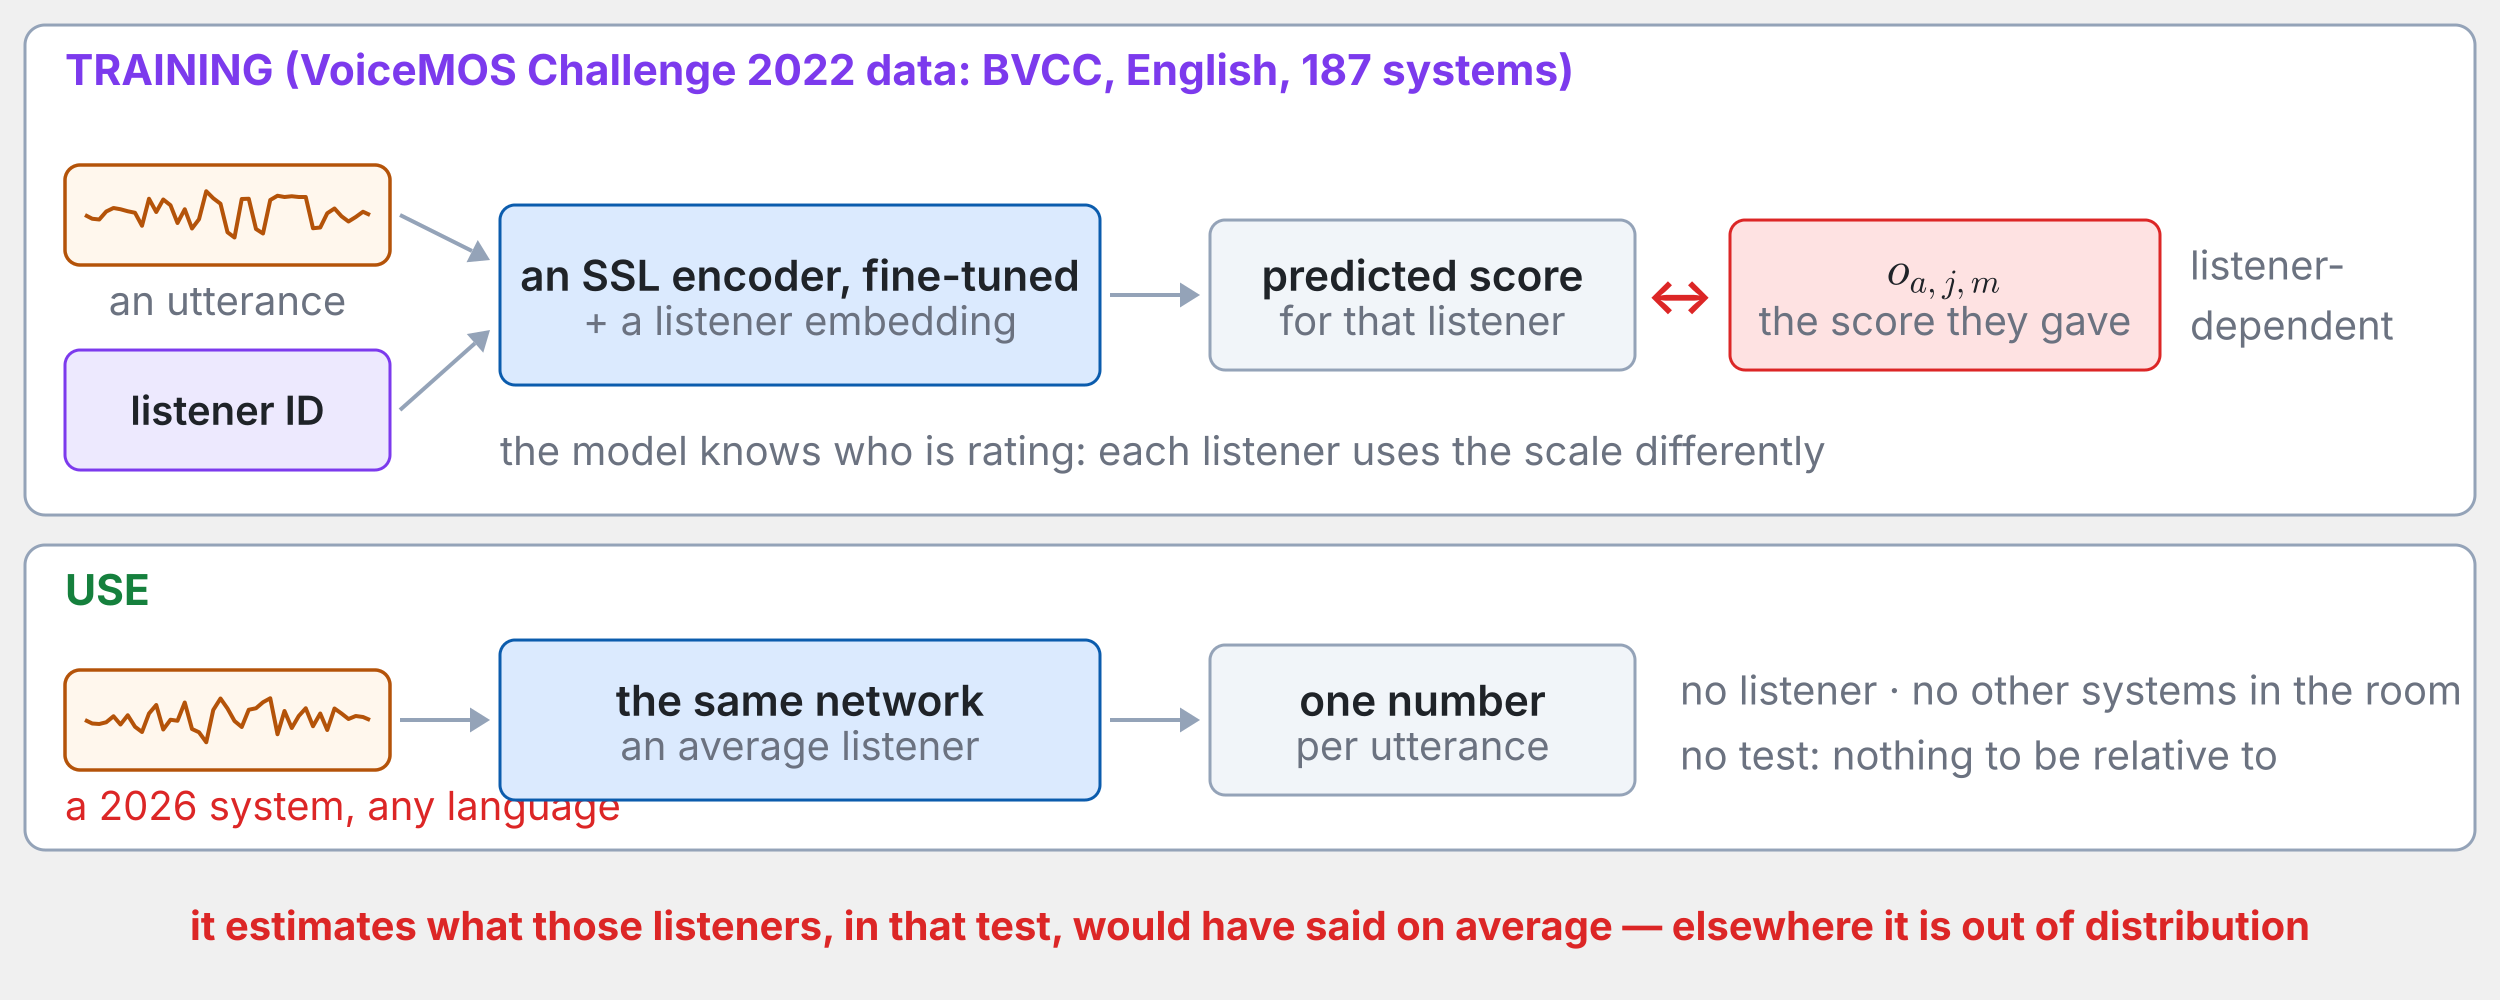
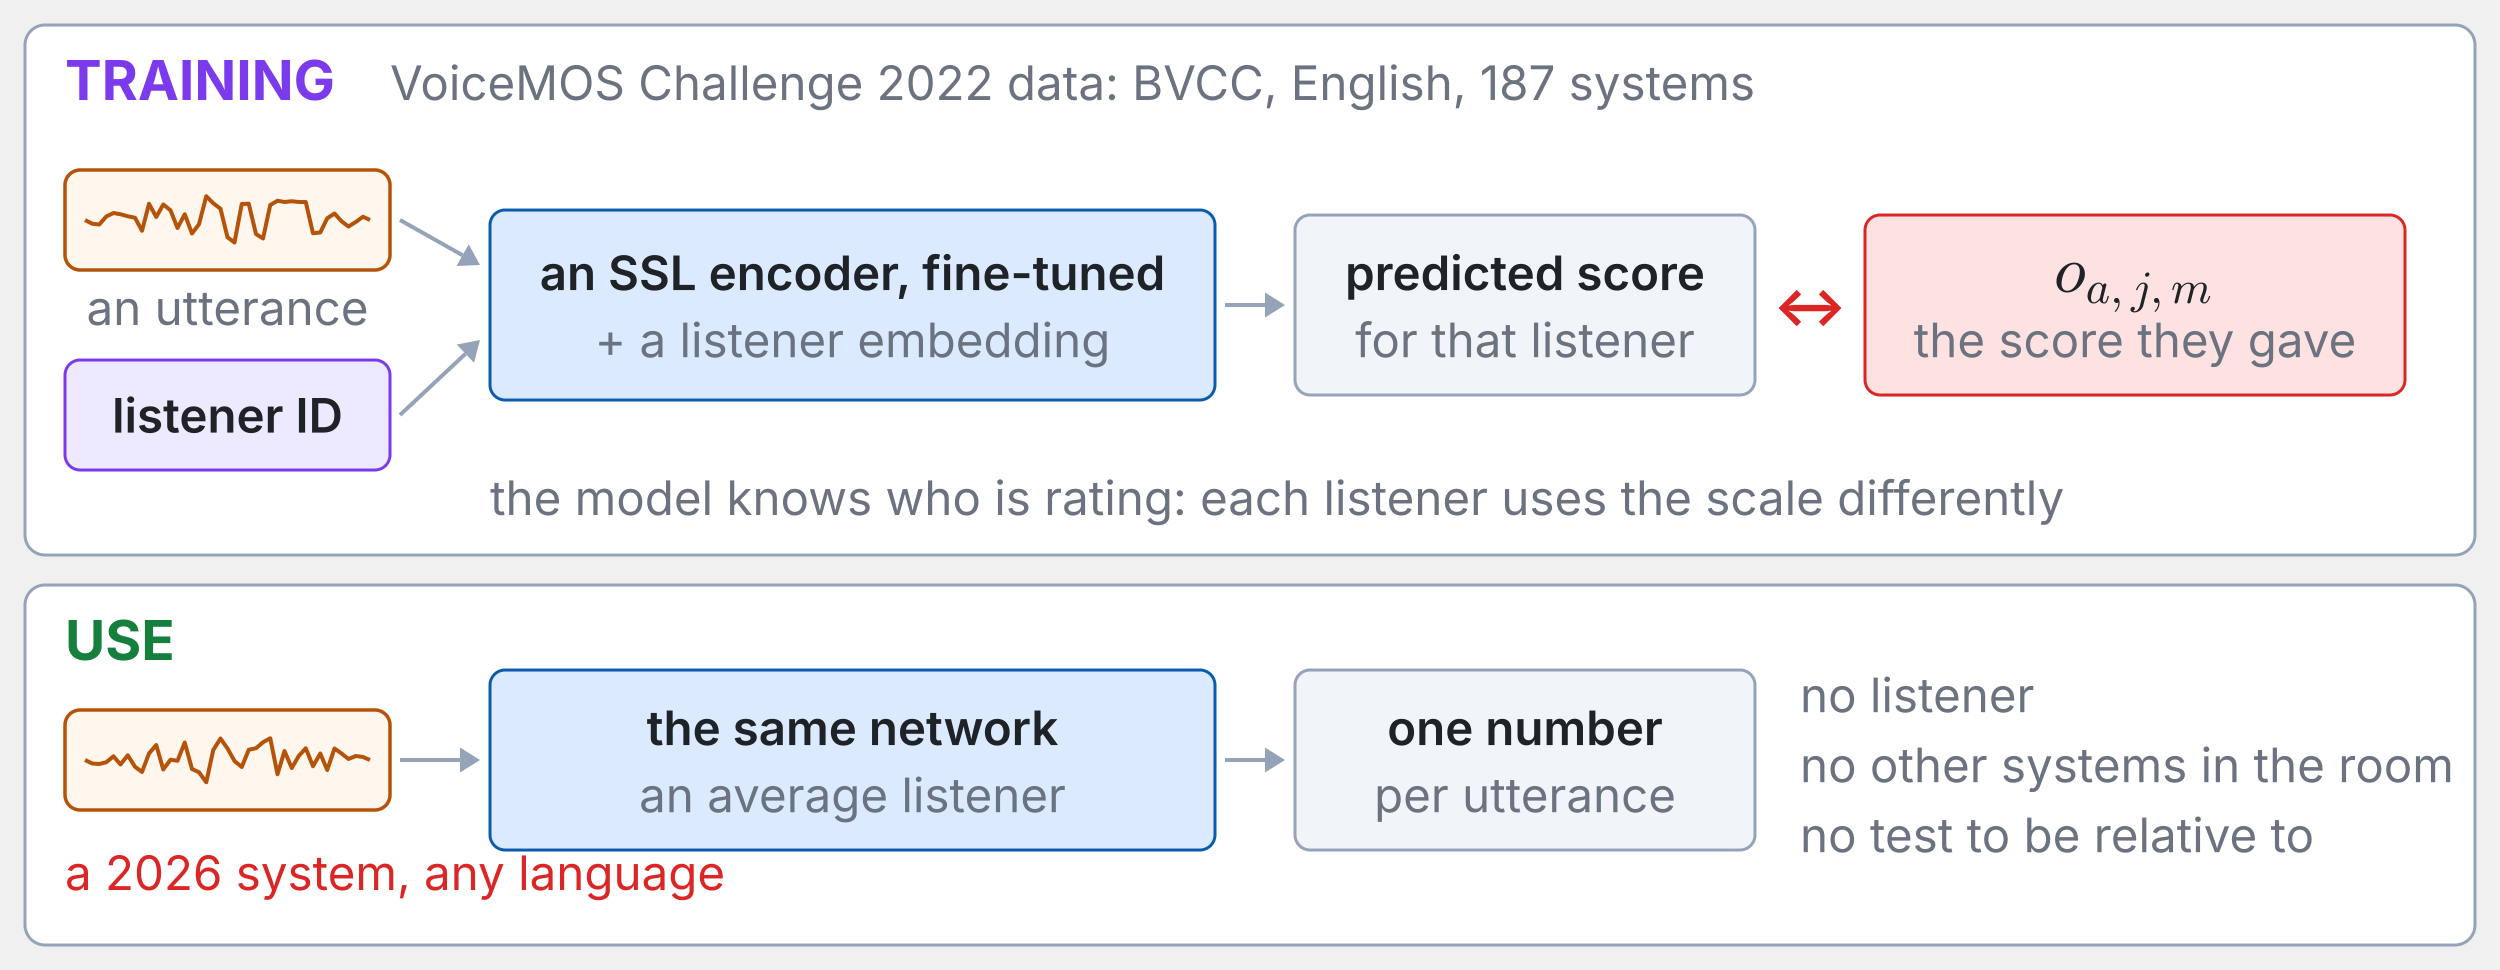
- <svg xmlns="http://www.w3.org/2000/svg" xmlns:xlink="http://www.w3.org/1999/xlink" viewBox="0 0 1000 400" width="100%" role="img" font-family="system-ui,-apple-system,Segoe UI,sans-serif">
+ <svg xmlns="http://www.w3.org/2000/svg" xmlns:xlink="http://www.w3.org/1999/xlink" viewBox="0 0 1000 388" width="100%" role="img" font-family="system-ui,-apple-system,Segoe UI,sans-serif">
  <g class="fragment" data-fragment-index="0">
-     <rect x="10.0" y="10.0" width="980.0" height="196.0" rx="8" fill="#ffffff" stroke="#94a3b8" stroke-width="1.2" />
-     <text x="26.0" y="34.0" font-size="17" font-weight="700" fill="#7c3aed" text-anchor="start" dominant-baseline="auto">TRAINING (VoiceMOS Challenge 2022 data: BVCC, English, 187 systems)</text>
-     <rect x="26.0" y="66.0" width="130.0" height="40.0" rx="6" fill="#fff7ed" stroke="#b45309" stroke-width="1.4" />
-     <polyline points="34.0,86.0 36.9,87.5 39.7,87.8 42.5,84.6 45.4,83.2 48.2,83.7 51.1,84.5 54.0,85.1 56.8,90.3 59.6,79.5 62.5,84.8 65.3,79.8 68.2,82.1 71.0,89.2 73.9,83.7 76.8,91.4 79.6,87.7 82.5,76.5 85.3,79.3 88.2,81.5 91.0,92.9 93.8,95.0 96.7,79.6 99.5,79.5 102.4,91.6 105.2,93.4 108.1,80.0 111.0,78.3 113.8,78.8 116.7,78.5 119.5,78.8 122.3,78.8 125.2,91.3 128.1,91.0 130.9,85.3 133.8,83.4 136.6,86.5 139.4,88.6 142.3,86.8 145.2,84.7 148.0,86.0" fill="none" stroke="#b45309" stroke-width="1.6" />
-     <text x="91.0" y="126.0" font-size="16" font-weight="400" fill="#6b7280" text-anchor="middle" dominant-baseline="auto">an utterance</text>
-     <rect x="26.0" y="140.0" width="130.0" height="48.0" rx="6" fill="#ede9fe" stroke="#7c3aed" stroke-width="1.2" />
-     <text x="91.0" y="164.0" font-size="16" font-weight="600" fill="#1f2328" text-anchor="middle" dominant-baseline="middle">listener ID</text>
-     <line x1="160.0" y1="86.0" x2="188.8" y2="100.4" stroke="#94a3b8" stroke-width="1.6" />
-     <polygon points="196.0,104.0 186.6,104.9 191.1,96.0" fill="#94a3b8" />
-     <line x1="160.0" y1="164.0" x2="190.0" y2="137.3" stroke="#94a3b8" stroke-width="1.6" />
-     <polygon points="196.0,132.0 193.3,141.1 186.7,133.6" fill="#94a3b8" />
-     <rect x="200.0" y="82.0" width="240.0" height="72.0" rx="6" fill="#dbeafe" stroke="#0b5cad" stroke-width="1.2" />
-     <text x="320.0" y="110.0" font-size="17" font-weight="600" fill="#1f2328" text-anchor="middle" dominant-baseline="middle">an SSL encoder, fine-tuned</text>
-     <text x="320.0" y="134.0" font-size="16" font-weight="400" fill="#6b7280" text-anchor="middle" dominant-baseline="auto">+ a listener embedding</text>
-     <line x1="444.0" y1="118.0" x2="472.0" y2="118.0" stroke="#94a3b8" stroke-width="1.6" />
-     <polygon points="480.0,118.0 472.0,123.0 472.0,113.0" fill="#94a3b8" />
-     <rect x="484.0" y="88.0" width="170.0" height="60.0" rx="6" fill="#f1f5f9" stroke="#94a3b8" stroke-width="1.2" />
-     <text x="569.0" y="110.0" font-size="17" font-weight="600" fill="#1f2328" text-anchor="middle" dominant-baseline="middle">predicted score</text>
-     <text x="569.0" y="134.0" font-size="16" font-weight="400" fill="#6b7280" text-anchor="middle" dominant-baseline="auto">for that listener</text>
-     <text x="672.0" y="118.0" font-size="20" font-weight="700" fill="#dc2626" text-anchor="middle" dominant-baseline="middle">↔</text>
-     <rect x="692.0" y="88.0" width="172.0" height="60.0" rx="6" fill="#fee2e2" stroke="#dc2626" stroke-width="1.2" />
-     <svg x="754.63" y="101.612" width="46.74" height="18.388" viewBox="0 0 46.74 18.388">
+     <rect x="10.0" y="10.0" width="980.0" height="212.0" rx="8" fill="#ffffff" stroke="#94a3b8" stroke-width="1.2" />
+     <text x="26.0" y="40.0" font-size="22" font-weight="700" fill="#7c3aed" text-anchor="start" dominant-baseline="auto">TRAINING</text>
+     <text x="156.0" y="40.0" font-size="19" font-weight="400" fill="#6b7280" text-anchor="start" dominant-baseline="auto">VoiceMOS Challenge 2022 data: BVCC, English, 187 systems</text>
+     <rect x="26.0" y="68.0" width="130.0" height="40.0" rx="6" fill="#fff7ed" stroke="#b45309" stroke-width="1.4" />
+     <polyline points="34.0,88.0 36.9,89.5 39.7,89.8 42.5,86.6 45.4,85.2 48.2,85.7 51.1,86.5 54.0,87.1 56.8,92.3 59.6,81.5 62.5,86.8 65.3,81.8 68.2,84.1 71.0,91.2 73.9,85.7 76.8,93.4 79.6,89.7 82.5,78.5 85.3,81.3 88.2,83.5 91.0,94.9 93.8,97.0 96.7,81.6 99.5,81.5 102.4,93.6 105.2,95.4 108.1,82.0 111.0,80.3 113.8,80.8 116.7,80.5 119.5,80.8 122.3,80.8 125.2,93.3 128.1,93.0 130.9,87.3 133.8,85.4 136.6,88.5 139.4,90.6 142.3,88.8 145.2,86.7 148.0,88.0" fill="none" stroke="#b45309" stroke-width="1.6" />
+     <text x="91.0" y="130.0" font-size="19" font-weight="400" fill="#6b7280" text-anchor="middle" dominant-baseline="auto">an utterance</text>
+     <rect x="26.0" y="144.0" width="130.0" height="44.0" rx="6" fill="#ede9fe" stroke="#7c3aed" stroke-width="1.2" />
+     <text x="91.0" y="166.0" font-size="19" font-weight="600" fill="#1f2328" text-anchor="middle" dominant-baseline="middle">listener ID</text>
+     <line x1="160.0" y1="88.0" x2="185.0" y2="102.1" stroke="#94a3b8" stroke-width="1.6" />
+     <polygon points="192.0,106.0 182.6,106.4 187.5,97.7" fill="#94a3b8" />
+     <line x1="160.0" y1="166.0" x2="186.2" y2="141.5" stroke="#94a3b8" stroke-width="1.6" />
+     <polygon points="192.0,136.0 189.6,145.1 182.7,137.8" fill="#94a3b8" />
+     <rect x="196.0" y="84.0" width="290.0" height="76.0" rx="6" fill="#dbeafe" stroke="#0b5cad" stroke-width="1.2" />
+     <text x="341.0" y="109.0" font-size="19" font-weight="600" fill="#1f2328" text-anchor="middle" dominant-baseline="middle">an SSL encoder, fine-tuned</text>
+     <text x="341.0" y="136.0" font-size="19" font-weight="400" fill="#6b7280" text-anchor="middle" dominant-baseline="middle">+ a listener embedding</text>
+     <line x1="490.0" y1="122.0" x2="506.0" y2="122.0" stroke="#94a3b8" stroke-width="1.6" />
+     <polygon points="514.0,122.0 506.0,127.0 506.0,117.0" fill="#94a3b8" />
+     <rect x="518.0" y="86.0" width="184.0" height="72.0" rx="6" fill="#f1f5f9" stroke="#94a3b8" stroke-width="1.2" />
+     <text x="610.0" y="109.0" font-size="19" font-weight="600" fill="#1f2328" text-anchor="middle" dominant-baseline="middle">predicted score</text>
+     <text x="610.0" y="136.0" font-size="19" font-weight="400" fill="#6b7280" text-anchor="middle" dominant-baseline="middle">for that listener</text>
+     <text x="724.0" y="122.0" font-size="22" font-weight="700" fill="#dc2626" text-anchor="middle" dominant-baseline="middle">↔</text>
+     <rect x="746.0" y="86.0" width="216.0" height="72.0" rx="6" fill="#fee2e2" stroke="#dc2626" stroke-width="1.2" />
+     <svg x="821.528" y="99.818" width="64.944" height="25.55" viewBox="0 0 64.944 25.55">
      <defs>
        <style type="text/css">*{stroke-linejoin: round; stroke-linecap: butt}</style>
      </defs>
-       <g id="w9t55-figure_1">
-         <g id="w9t55-patch_1">
-           <path d="M 0 18.388  L 46.74 18.388  L 46.74 0  L 0 0  L 0 18.388  z " style="fill: none" />
+       <g id="w9t64-figure_1">
+         <g id="w9t64-patch_1">
+           <path d="M 0 25.55  L 64.944 25.55  L 64.944 0  L 0 0  L 0 25.55  z " style="fill: none" />
        </g>
-         <g id="w9t55-text_1">
-           <g style="fill: #1f2328" transform="translate(0 12.30844) scale(0.19 -0.19)">
+         <g id="w9t64-text_1">
+           <g style="fill: #1f2328" transform="translate(0 17.10225) scale(0.264 -0.264)">
            <defs>
-               <path id="w9t55-Cmmi10-6f" d="M 1288 -72  Q 984 -72 748 72  Q 513 216 384 459  Q 256 703 256 1013  Q 256 1447 498 1872  Q 741 2297 1142 2562  Q 1544 2828 1984 2828  Q 2222 2828 2408 2747  Q 2594 2666 2731 2519  Q 2869 2372 2942 2175  Q 3016 1978 3016 1747  Q 3016 1413 2875 1089  Q 2734 766 2489 502  Q 2244 238 1928 83  Q 1613 -72 1288 -72  z M 1300 97  Q 1584 97 1820 290  Q 2056 484 2207 779  Q 2359 1075 2440 1403  Q 2522 1731 2522 1997  Q 2522 2275 2383 2469  Q 2244 2663 1972 2663  Q 1597 2663 1315 2342  Q 1034 2022 892 1576  Q 750 1131 750 763  Q 750 484 892 290  Q 1034 97 1300 97  z " transform="scale(0.015625)" />
-               <path id="w9t55-Cmmi10-61" d="M 1113 -72  Q 709 -72 476 233  Q 244 538 244 953  Q 244 1363 456 1803  Q 669 2244 1030 2536  Q 1391 2828 1806 2828  Q 1997 2828 2147 2725  Q 2297 2622 2381 2444  Q 2453 2700 2663 2700  Q 2744 2700 2798 2651  Q 2853 2603 2853 2522  Q 2853 2503 2851 2493  Q 2850 2484 2847 2472  L 2400 684  Q 2356 494 2356 372  Q 2356 97 2541 97  Q 2741 97 2845 351  Q 2950 606 3022 941  Q 3034 978 3072 978  L 3150 978  Q 3175 978 3190 956  Q 3206 934 3206 916  Q 3094 469 2961 198  Q 2828 -72 2528 -72  Q 2313 -72 2147 54  Q 1981 181 1941 391  Q 1528 -72 1113 -72  z M 1119 97  Q 1350 97 1567 270  Q 1784 444 1941 678  Q 1947 684 1947 697  L 2291 2088  L 2297 2106  Q 2259 2334 2132 2498  Q 2006 2663 1791 2663  Q 1575 2663 1389 2486  Q 1203 2309 1075 2069  Q 950 1813 836 1366  Q 722 919 722 672  Q 722 450 817 273  Q 913 97 1119 97  z " transform="scale(0.015625)" />
-               <path id="w9t55-Cmmi10-3b" d="M 634 -1153  Q 634 -1125 659 -1100  Q 891 -878 1019 -587  Q 1147 -297 1147 25  L 1147 103  Q 1044 0 891 0  Q 744 0 641 103  Q 538 206 538 353  Q 538 503 641 603  Q 744 703 891 703  Q 1119 703 1216 492  Q 1313 281 1313 25  Q 1313 -331 1170 -651  Q 1028 -972 769 -1228  Q 744 -1241 728 -1241  Q 697 -1241 665 -1212  Q 634 -1184 634 -1153  z " transform="scale(0.015625)" />
-               <path id="w9t55-Cmmi10-6a" d="M -84 -909  Q -84 -753 23 -639  Q 131 -525 288 -525  Q 391 -525 461 -589  Q 531 -653 531 -756  Q 531 -878 454 -976  Q 378 -1075 263 -1106  Q 375 -1147 488 -1147  Q 759 -1147 959 -895  Q 1159 -644 1241 -331  L 1844 2075  Q 1888 2259 1888 2388  Q 1888 2663 1697 2663  Q 1416 2663 1205 2408  Q 994 2153 863 1819  Q 850 1778 813 1778  L 738 1778  Q 684 1778 684 1838  L 684 1856  Q 828 2241 1093 2534  Q 1359 2828 1709 2828  Q 1975 2828 2145 2662  Q 2316 2497 2316 2241  Q 2316 2150 2297 2059  L 1691 -372  Q 1625 -631 1440 -847  Q 1256 -1063 1000 -1188  Q 744 -1313 475 -1313  Q 259 -1313 87 -1209  Q -84 -1106 -84 -909  z M 1941 3878  Q 1941 4019 2050 4125  Q 2159 4231 2297 4231  Q 2406 4231 2476 4164  Q 2547 4097 2547 3994  Q 2547 3850 2433 3742  Q 2319 3634 2181 3634  Q 2078 3634 2009 3706  Q 1941 3778 1941 3878  z " transform="scale(0.015625)" />
-               <path id="w9t55-Cmmi10-6d" d="M 494 109  Q 494 147 500 166  L 978 2075  Q 1025 2253 1025 2388  Q 1025 2663 838 2663  Q 638 2663 541 2423  Q 444 2184 353 1819  Q 353 1800 334 1789  Q 316 1778 300 1778  L 225 1778  Q 203 1778 187 1801  Q 172 1825 172 1844  Q 241 2122 305 2315  Q 369 2509 505 2668  Q 641 2828 844 2828  Q 1084 2828 1268 2676  Q 1453 2525 1453 2291  Q 1644 2541 1900 2684  Q 2156 2828 2444 2828  Q 2747 2828 2967 2673  Q 3188 2519 3188 2234  Q 3384 2513 3648 2670  Q 3913 2828 4225 2828  Q 4556 2828 4757 2648  Q 4959 2469 4959 2138  Q 4959 1875 4842 1503  Q 4725 1131 4550 672  Q 4459 450 4459 288  Q 4459 97 4609 97  Q 4859 97 5025 365  Q 5191 634 5259 941  Q 5278 978 5313 978  L 5388 978  Q 5413 978 5430 961  Q 5447 944 5447 922  Q 5447 916 5441 903  Q 5353 541 5136 234  Q 4919 -72 4594 -72  Q 4369 -72 4209 83  Q 4050 238 4050 459  Q 4050 572 4103 709  Q 4284 1191 4404 1569  Q 4525 1947 4525 2234  Q 4525 2413 4453 2538  Q 4381 2663 4213 2663  Q 3863 2663 3606 2448  Q 3350 2234 3163 1881  Q 3150 1819 3144 1784  L 2731 141  Q 2709 53 2632 -9  Q 2556 -72 2463 -72  Q 2388 -72 2330 -22  Q 2272 28 2272 109  Q 2272 147 2278 166  L 2688 1797  Q 2753 2059 2753 2234  Q 2753 2413 2679 2538  Q 2606 2663 2431 2663  Q 2197 2663 2000 2559  Q 1803 2456 1656 2286  Q 1509 2116 1388 1881  L 953 141  Q 931 53 854 -9  Q 778 -72 684 -72  Q 606 -72 550 -22  Q 494 28 494 109  z " transform="scale(0.015625)" />
+               <path id="w9t64-Cmmi10-6f" d="M 1288 -72  Q 984 -72 748 72  Q 513 216 384 459  Q 256 703 256 1013  Q 256 1447 498 1872  Q 741 2297 1142 2562  Q 1544 2828 1984 2828  Q 2222 2828 2408 2747  Q 2594 2666 2731 2519  Q 2869 2372 2942 2175  Q 3016 1978 3016 1747  Q 3016 1413 2875 1089  Q 2734 766 2489 502  Q 2244 238 1928 83  Q 1613 -72 1288 -72  z M 1300 97  Q 1584 97 1820 290  Q 2056 484 2207 779  Q 2359 1075 2440 1403  Q 2522 1731 2522 1997  Q 2522 2275 2383 2469  Q 2244 2663 1972 2663  Q 1597 2663 1315 2342  Q 1034 2022 892 1576  Q 750 1131 750 763  Q 750 484 892 290  Q 1034 97 1300 97  z " transform="scale(0.015625)" />
+               <path id="w9t64-Cmmi10-61" d="M 1113 -72  Q 709 -72 476 233  Q 244 538 244 953  Q 244 1363 456 1803  Q 669 2244 1030 2536  Q 1391 2828 1806 2828  Q 1997 2828 2147 2725  Q 2297 2622 2381 2444  Q 2453 2700 2663 2700  Q 2744 2700 2798 2651  Q 2853 2603 2853 2522  Q 2853 2503 2851 2493  Q 2850 2484 2847 2472  L 2400 684  Q 2356 494 2356 372  Q 2356 97 2541 97  Q 2741 97 2845 351  Q 2950 606 3022 941  Q 3034 978 3072 978  L 3150 978  Q 3175 978 3190 956  Q 3206 934 3206 916  Q 3094 469 2961 198  Q 2828 -72 2528 -72  Q 2313 -72 2147 54  Q 1981 181 1941 391  Q 1528 -72 1113 -72  z M 1119 97  Q 1350 97 1567 270  Q 1784 444 1941 678  Q 1947 684 1947 697  L 2291 2088  L 2297 2106  Q 2259 2334 2132 2498  Q 2006 2663 1791 2663  Q 1575 2663 1389 2486  Q 1203 2309 1075 2069  Q 950 1813 836 1366  Q 722 919 722 672  Q 722 450 817 273  Q 913 97 1119 97  z " transform="scale(0.015625)" />
+               <path id="w9t64-Cmmi10-3b" d="M 634 -1153  Q 634 -1125 659 -1100  Q 891 -878 1019 -587  Q 1147 -297 1147 25  L 1147 103  Q 1044 0 891 0  Q 744 0 641 103  Q 538 206 538 353  Q 538 503 641 603  Q 744 703 891 703  Q 1119 703 1216 492  Q 1313 281 1313 25  Q 1313 -331 1170 -651  Q 1028 -972 769 -1228  Q 744 -1241 728 -1241  Q 697 -1241 665 -1212  Q 634 -1184 634 -1153  z " transform="scale(0.015625)" />
+               <path id="w9t64-Cmmi10-6a" d="M -84 -909  Q -84 -753 23 -639  Q 131 -525 288 -525  Q 391 -525 461 -589  Q 531 -653 531 -756  Q 531 -878 454 -976  Q 378 -1075 263 -1106  Q 375 -1147 488 -1147  Q 759 -1147 959 -895  Q 1159 -644 1241 -331  L 1844 2075  Q 1888 2259 1888 2388  Q 1888 2663 1697 2663  Q 1416 2663 1205 2408  Q 994 2153 863 1819  Q 850 1778 813 1778  L 738 1778  Q 684 1778 684 1838  L 684 1856  Q 828 2241 1093 2534  Q 1359 2828 1709 2828  Q 1975 2828 2145 2662  Q 2316 2497 2316 2241  Q 2316 2150 2297 2059  L 1691 -372  Q 1625 -631 1440 -847  Q 1256 -1063 1000 -1188  Q 744 -1313 475 -1313  Q 259 -1313 87 -1209  Q -84 -1106 -84 -909  z M 1941 3878  Q 1941 4019 2050 4125  Q 2159 4231 2297 4231  Q 2406 4231 2476 4164  Q 2547 4097 2547 3994  Q 2547 3850 2433 3742  Q 2319 3634 2181 3634  Q 2078 3634 2009 3706  Q 1941 3778 1941 3878  z " transform="scale(0.015625)" />
+               <path id="w9t64-Cmmi10-6d" d="M 494 109  Q 494 147 500 166  L 978 2075  Q 1025 2253 1025 2388  Q 1025 2663 838 2663  Q 638 2663 541 2423  Q 444 2184 353 1819  Q 353 1800 334 1789  Q 316 1778 300 1778  L 225 1778  Q 203 1778 187 1801  Q 172 1825 172 1844  Q 241 2122 305 2315  Q 369 2509 505 2668  Q 641 2828 844 2828  Q 1084 2828 1268 2676  Q 1453 2525 1453 2291  Q 1644 2541 1900 2684  Q 2156 2828 2444 2828  Q 2747 2828 2967 2673  Q 3188 2519 3188 2234  Q 3384 2513 3648 2670  Q 3913 2828 4225 2828  Q 4556 2828 4757 2648  Q 4959 2469 4959 2138  Q 4959 1875 4842 1503  Q 4725 1131 4550 672  Q 4459 450 4459 288  Q 4459 97 4609 97  Q 4859 97 5025 365  Q 5191 634 5259 941  Q 5278 978 5313 978  L 5388 978  Q 5413 978 5430 961  Q 5447 944 5447 922  Q 5447 916 5441 903  Q 5353 541 5136 234  Q 4919 -72 4594 -72  Q 4369 -72 4209 83  Q 4050 238 4050 459  Q 4050 572 4103 709  Q 4284 1191 4404 1569  Q 4525 1947 4525 2234  Q 4525 2413 4453 2538  Q 4381 2663 4213 2663  Q 3863 2663 3606 2448  Q 3350 2234 3163 1881  Q 3150 1819 3144 1784  L 2731 141  Q 2709 53 2632 -9  Q 2556 -72 2463 -72  Q 2388 -72 2330 -22  Q 2272 28 2272 109  Q 2272 147 2278 166  L 2688 1797  Q 2753 2059 2753 2234  Q 2753 2413 2679 2538  Q 2606 2663 2431 2663  Q 2197 2663 2000 2559  Q 1803 2456 1656 2286  Q 1509 2116 1388 1881  L 953 141  Q 931 53 854 -9  Q 778 -72 684 -72  Q 606 -72 550 -22  Q 494 28 494 109  z " transform="scale(0.015625)" />
            </defs>
-             <use xlink:href="#w9t55-Cmmi10-6f" transform="translate(0 0.8125)" />
-             <use xlink:href="#w9t55-Cmmi10-61" transform="translate(48.38867 -16.19375) scale(0.7)" />
-             <use xlink:href="#w9t55-Cmmi10-3b" transform="translate(85.33691 -16.19375) scale(0.7)" />
-             <use xlink:href="#w9t55-Cmmi10-6a" transform="translate(117.0078 -16.19375) scale(0.7)" />
-             <use xlink:href="#w9t55-Cmmi10-3b" transform="translate(145.7871 -16.19375) scale(0.7)" />
-             <use xlink:href="#w9t55-Cmmi10-6d" transform="translate(177.458 -16.19375) scale(0.7)" />
+             <use xlink:href="#w9t64-Cmmi10-6f" transform="translate(0 0.8125)" />
+             <use xlink:href="#w9t64-Cmmi10-61" transform="translate(48.38867 -16.19375) scale(0.7)" />
+             <use xlink:href="#w9t64-Cmmi10-3b" transform="translate(85.33691 -16.19375) scale(0.7)" />
+             <use xlink:href="#w9t64-Cmmi10-6a" transform="translate(117.0078 -16.19375) scale(0.7)" />
+             <use xlink:href="#w9t64-Cmmi10-3b" transform="translate(145.7871 -16.19375) scale(0.7)" />
+             <use xlink:href="#w9t64-Cmmi10-6d" transform="translate(177.458 -16.19375) scale(0.7)" />
          </g>
        </g>
      </g>
    </svg>
-     <text x="778.0" y="134.0" font-size="16" font-weight="400" fill="#6b7280" text-anchor="middle" dominant-baseline="auto">the score they gave</text>
-     <text x="876.0" y="106.0" font-size="16" font-weight="400" fill="#6b7280" text-anchor="start" dominant-baseline="middle">listener-</text>
-     <text x="876.0" y="130.0" font-size="16" font-weight="400" fill="#6b7280" text-anchor="start" dominant-baseline="middle">dependent</text>
-     <text x="200.0" y="186.0" font-size="16" font-weight="400" fill="#6b7280" text-anchor="start" dominant-baseline="auto">the model knows who is rating: each listener uses the scale differently</text>
+     <text x="854.0" y="136.0" font-size="19" font-weight="400" fill="#6b7280" text-anchor="middle" dominant-baseline="middle">the score they gave</text>
+     <text x="196.0" y="206.0" font-size="19" font-weight="400" fill="#6b7280" text-anchor="start" dominant-baseline="auto">the model knows who is rating: each listener uses the scale differently</text>
  </g>
  <g class="fragment" data-fragment-index="1">
-     <rect x="10.0" y="218.0" width="980.0" height="122.0" rx="8" fill="#ffffff" stroke="#94a3b8" stroke-width="1.2" />
-     <text x="26.0" y="242.0" font-size="17" font-weight="700" fill="#15803d" text-anchor="start" dominant-baseline="auto">USE</text>
-     <rect x="26.0" y="268.0" width="130.0" height="40.0" rx="6" fill="#fff7ed" stroke="#b45309" stroke-width="1.4" />
-     <polyline points="34.0,288.0 36.9,289.4 39.7,289.6 42.5,288.9 45.4,286.5 48.2,289.8 51.1,286.1 54.0,290.7 56.8,292.8 59.6,285.4 62.5,282.0 65.3,291.8 68.2,287.9 71.0,288.3 73.9,281.0 76.8,291.6 79.6,292.9 82.5,296.9 85.3,284.0 88.2,279.4 91.0,283.4 93.8,288.4 96.7,290.8 99.5,283.9 102.4,283.3 105.2,280.9 108.1,279.3 111.0,293.7 113.8,284.4 116.7,291.2 119.5,286.4 122.3,283.3 125.2,290.5 128.1,285.4 130.9,292.0 133.8,283.4 136.6,285.4 139.4,287.6 142.3,286.4 145.2,286.8 148.0,288.0" fill="none" stroke="#b45309" stroke-width="1.6" />
-     <text x="26.0" y="328.0" font-size="16" font-weight="400" fill="#dc2626" text-anchor="start" dominant-baseline="auto">a 2026 system, any language</text>
-     <line x1="160.0" y1="288.0" x2="188.0" y2="288.0" stroke="#94a3b8" stroke-width="1.6" />
-     <polygon points="196.0,288.0 188.0,293.0 188.0,283.0" fill="#94a3b8" />
-     <rect x="200.0" y="256.0" width="240.0" height="64.0" rx="6" fill="#dbeafe" stroke="#0b5cad" stroke-width="1.2" />
-     <text x="320.0" y="280.0" font-size="17" font-weight="600" fill="#1f2328" text-anchor="middle" dominant-baseline="middle">the same network</text>
-     <text x="320.0" y="304.0" font-size="16" font-weight="400" fill="#6b7280" text-anchor="middle" dominant-baseline="auto">an average listener</text>
-     <line x1="444.0" y1="288.0" x2="472.0" y2="288.0" stroke="#94a3b8" stroke-width="1.6" />
-     <polygon points="480.0,288.0 472.0,293.0 472.0,283.0" fill="#94a3b8" />
-     <rect x="484.0" y="258.0" width="170.0" height="60.0" rx="6" fill="#f1f5f9" stroke="#94a3b8" stroke-width="1.2" />
-     <text x="569.0" y="280.0" font-size="17" font-weight="600" fill="#1f2328" text-anchor="middle" dominant-baseline="middle">one number</text>
-     <text x="569.0" y="304.0" font-size="16" font-weight="400" fill="#6b7280" text-anchor="middle" dominant-baseline="auto">per utterance</text>
-     <text x="672.0" y="276.0" font-size="16" font-weight="400" fill="#6b7280" text-anchor="start" dominant-baseline="middle">no listener · no other systems in the room</text>
-     <text x="672.0" y="302.0" font-size="16" font-weight="400" fill="#6b7280" text-anchor="start" dominant-baseline="middle">no test: nothing to be relative to</text>
-   </g>
-   <g class="fragment" data-fragment-index="2">
-     <text x="500.0" y="376.0" font-size="16" font-weight="700" fill="#dc2626" text-anchor="middle" dominant-baseline="auto">it estimates what those listeners, in that test, would have said on average — elsewhere it is out of distribution</text>
+     <rect x="10.0" y="234.0" width="980.0" height="144.0" rx="8" fill="#ffffff" stroke="#94a3b8" stroke-width="1.2" />
+     <text x="26.0" y="264.0" font-size="22" font-weight="700" fill="#15803d" text-anchor="start" dominant-baseline="auto">USE</text>
+     <rect x="26.0" y="284.0" width="130.0" height="40.0" rx="6" fill="#fff7ed" stroke="#b45309" stroke-width="1.4" />
+     <polyline points="34.0,304.0 36.9,305.4 39.7,305.6 42.5,304.9 45.4,302.5 48.2,305.8 51.1,302.1 54.0,306.7 56.8,308.8 59.6,301.4 62.5,298.0 65.3,307.8 68.2,303.9 71.0,304.3 73.9,297.0 76.8,307.6 79.6,308.9 82.5,312.9 85.3,300.0 88.2,295.4 91.0,299.4 93.8,304.4 96.7,306.8 99.5,299.9 102.4,299.3 105.2,296.9 108.1,295.3 111.0,309.7 113.8,300.4 116.7,307.2 119.5,302.4 122.3,299.3 125.2,306.5 128.1,301.4 130.9,308.0 133.8,299.4 136.6,301.4 139.4,303.6 142.3,302.4 145.2,302.8 148.0,304.0" fill="none" stroke="#b45309" stroke-width="1.6" />
+     <text x="26.0" y="356.0" font-size="19" font-weight="400" fill="#dc2626" text-anchor="start" dominant-baseline="auto">a 2026 system, any language</text>
+     <line x1="160.0" y1="304.0" x2="184.0" y2="304.0" stroke="#94a3b8" stroke-width="1.6" />
+     <polygon points="192.0,304.0 184.0,309.0 184.0,299.0" fill="#94a3b8" />
+     <rect x="196.0" y="268.0" width="290.0" height="72.0" rx="6" fill="#dbeafe" stroke="#0b5cad" stroke-width="1.2" />
+     <text x="341.0" y="291.0" font-size="19" font-weight="600" fill="#1f2328" text-anchor="middle" dominant-baseline="middle">the same network</text>
+     <text x="341.0" y="318.0" font-size="19" font-weight="400" fill="#6b7280" text-anchor="middle" dominant-baseline="middle">an average listener</text>
+     <line x1="490.0" y1="304.0" x2="506.0" y2="304.0" stroke="#94a3b8" stroke-width="1.6" />
+     <polygon points="514.0,304.0 506.0,309.0 506.0,299.0" fill="#94a3b8" />
+     <rect x="518.0" y="268.0" width="184.0" height="72.0" rx="6" fill="#f1f5f9" stroke="#94a3b8" stroke-width="1.2" />
+     <text x="610.0" y="291.0" font-size="19" font-weight="600" fill="#1f2328" text-anchor="middle" dominant-baseline="middle">one number</text>
+     <text x="610.0" y="318.0" font-size="19" font-weight="400" fill="#6b7280" text-anchor="middle" dominant-baseline="middle">per utterance</text>
+     <text x="720.0" y="278.0" font-size="19" font-weight="400" fill="#6b7280" text-anchor="start" dominant-baseline="middle">no listener</text>
+     <text x="720.0" y="306.0" font-size="19" font-weight="400" fill="#6b7280" text-anchor="start" dominant-baseline="middle">no other systems in the room</text>
+     <text x="720.0" y="334.0" font-size="19" font-weight="400" fill="#6b7280" text-anchor="start" dominant-baseline="middle">no test to be relative to</text>
  </g>
</svg>
